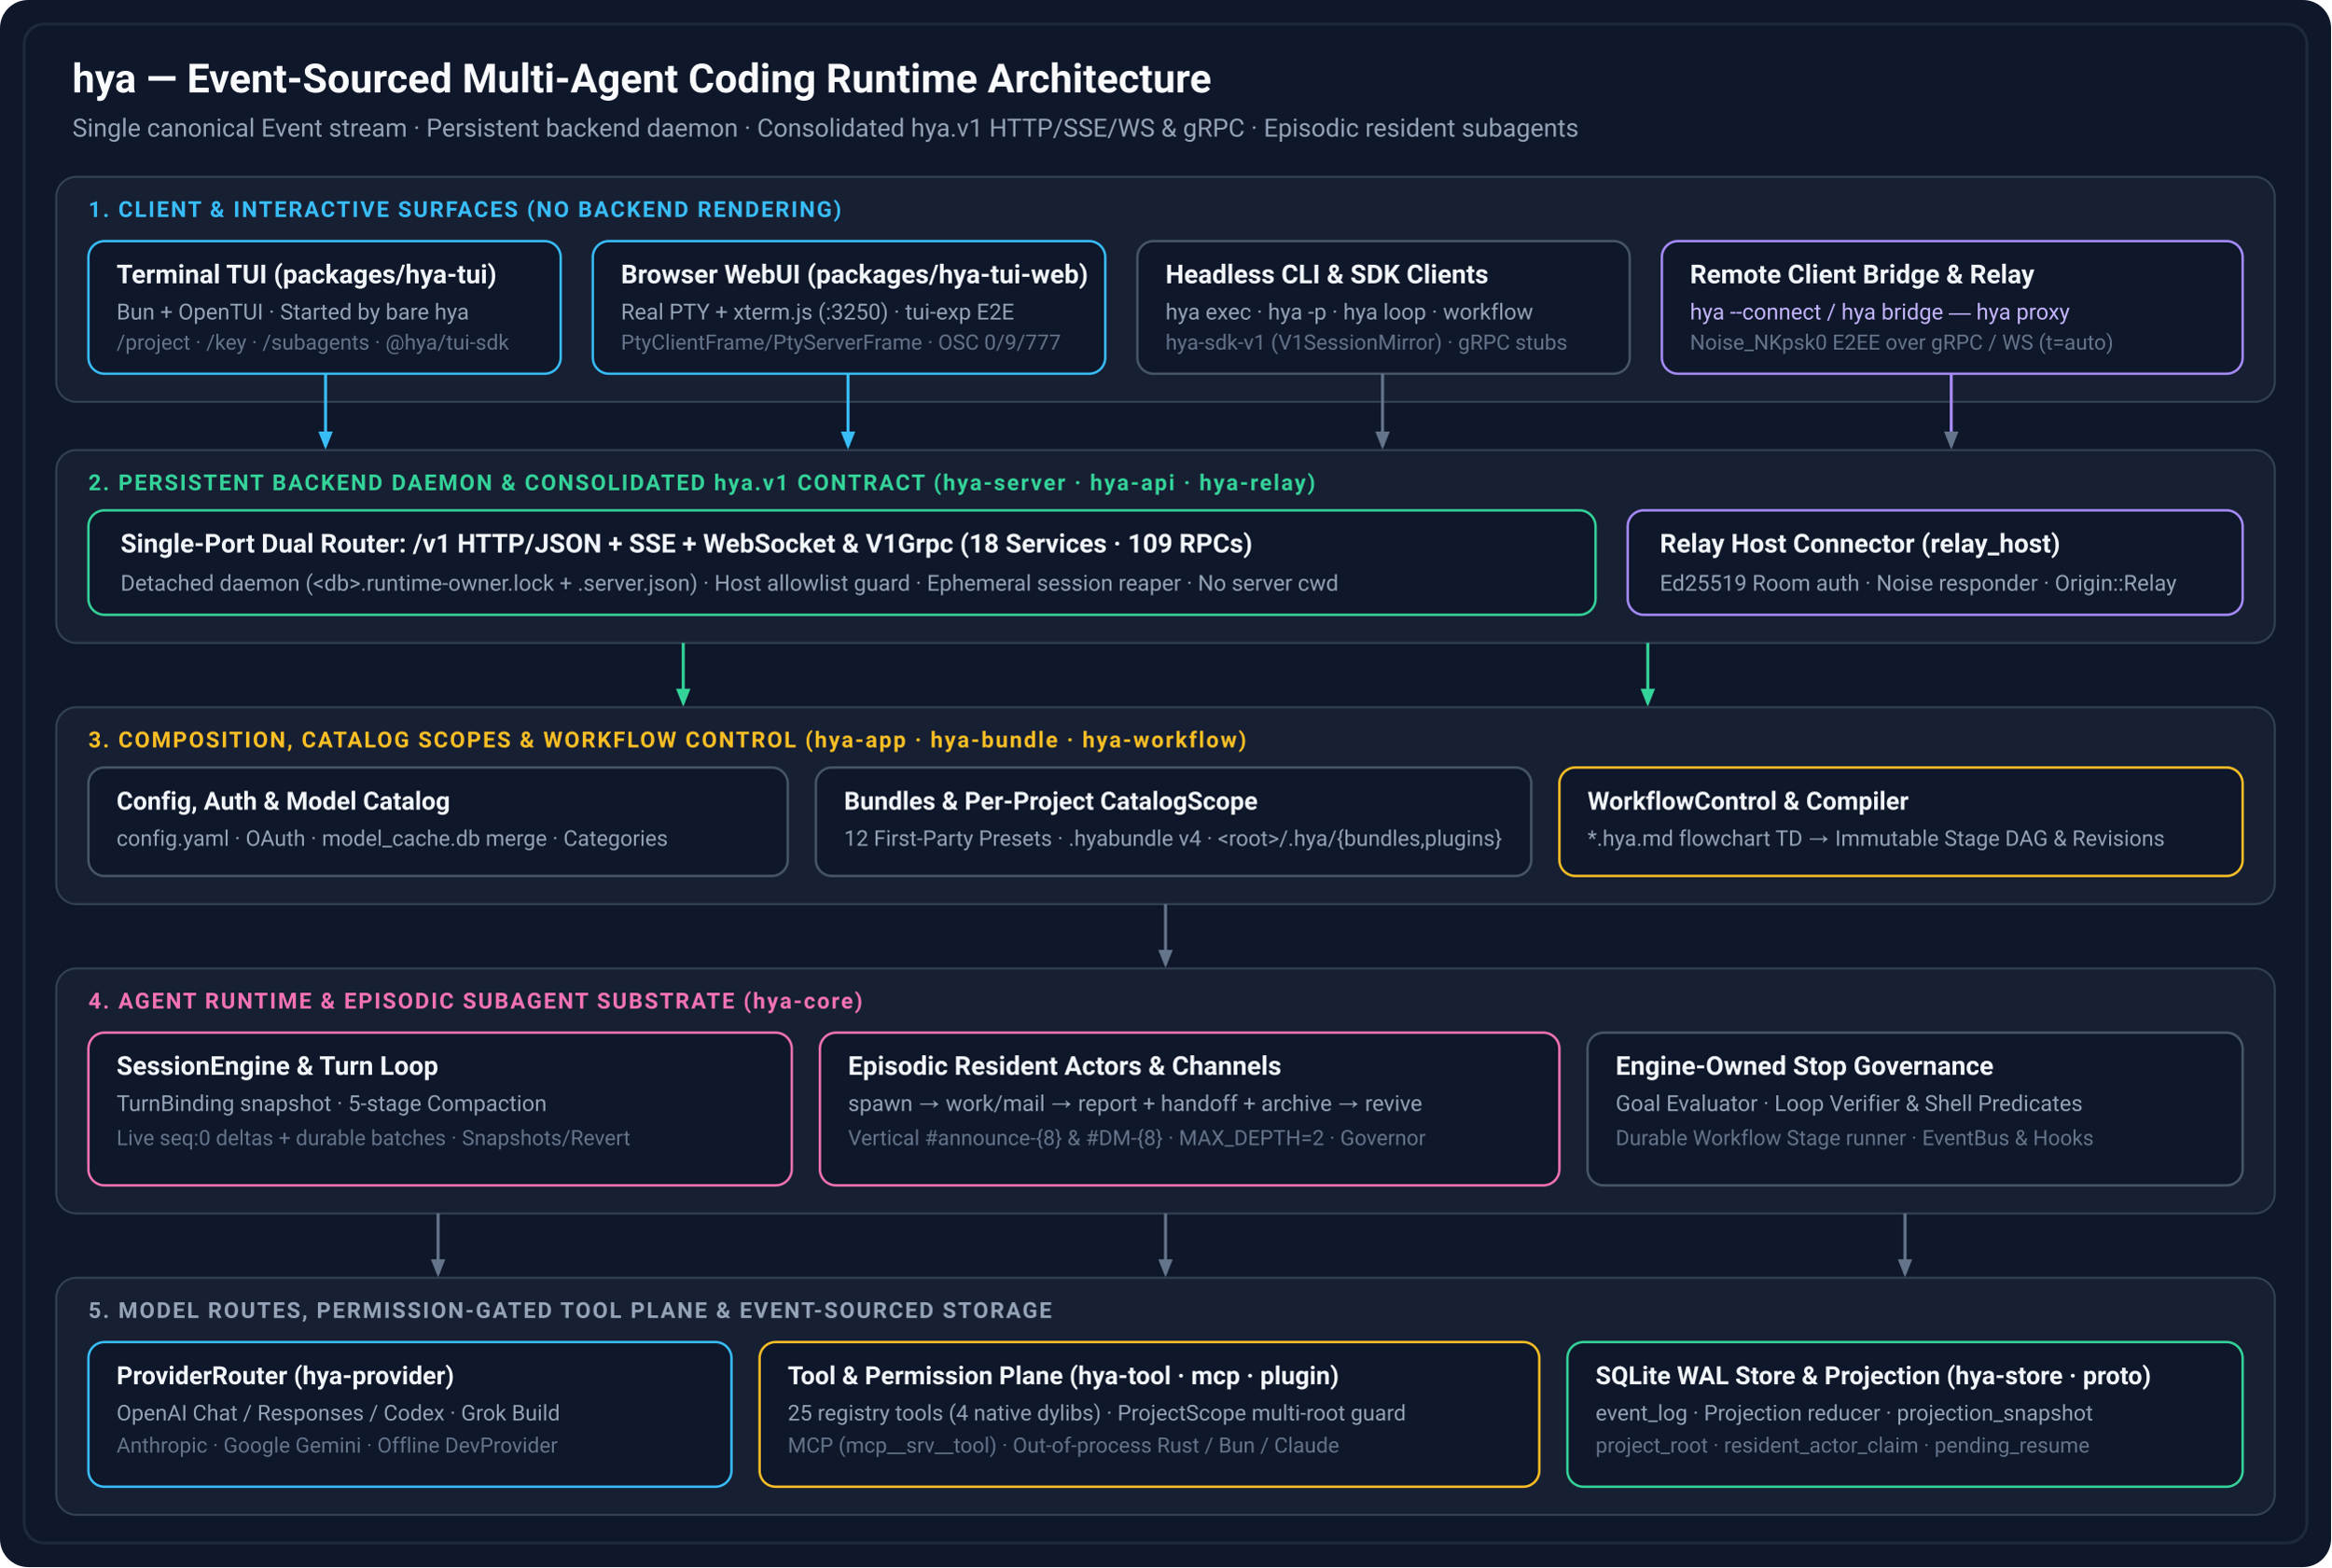
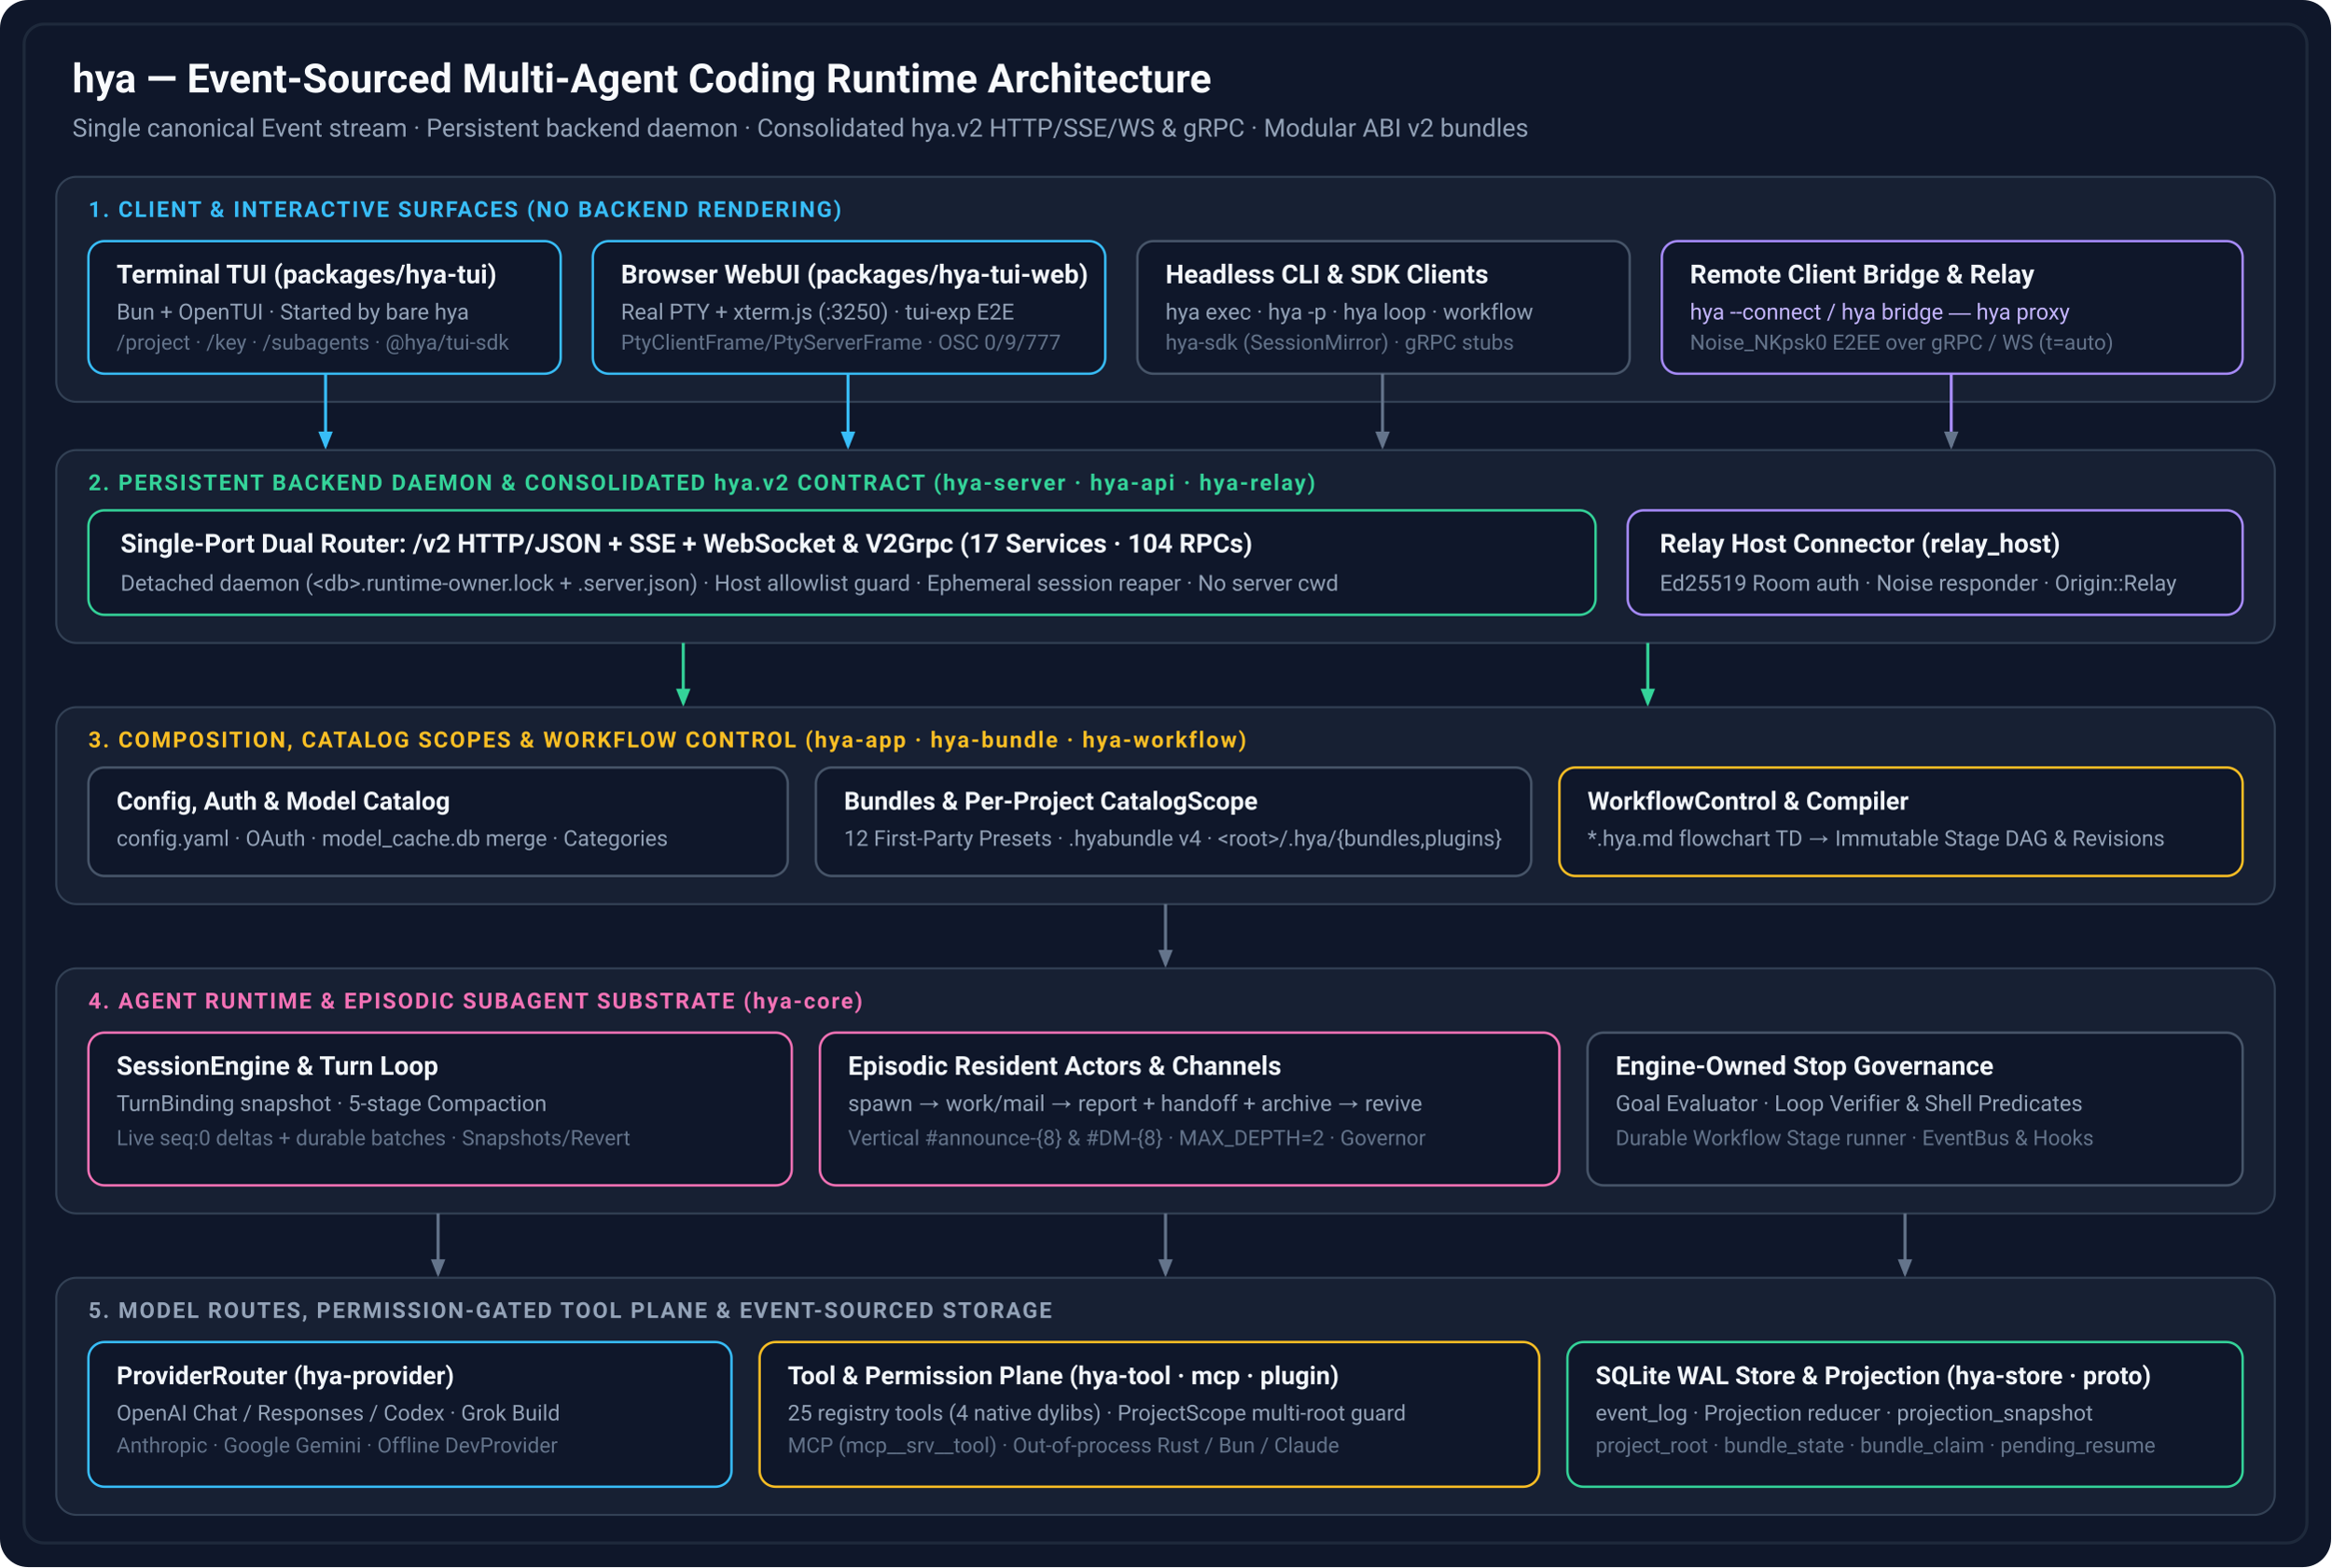
<svg xmlns="http://www.w3.org/2000/svg" viewBox="0 0 1160 780" width="1160" height="780" font-family="ui-sans-serif, system-ui, -apple-system, 'Segoe UI', Roboto, Helvetica, Arial, sans-serif">
  <defs>
    <marker id="arrow" viewBox="0 0 10 10" refX="8" refY="5" markerWidth="6" markerHeight="6" orient="auto-start-reverse">
      <path d="M 0 1 L 10 5 L 0 9 z" fill="#64748b" />
    </marker>
    <marker id="arrow-accent" viewBox="0 0 10 10" refX="8" refY="5" markerWidth="6" markerHeight="6" orient="auto-start-reverse">
      <path d="M 0 1 L 10 5 L 0 9 z" fill="#38bdf8" />
    </marker>
    <marker id="arrow-emerald" viewBox="0 0 10 10" refX="8" refY="5" markerWidth="6" markerHeight="6" orient="auto-start-reverse">
      <path d="M 0 1 L 10 5 L 0 9 z" fill="#34d399" />
    </marker>
  </defs>
  <rect width="1160" height="780" rx="14" fill="#0f172a" />
  <rect x="12" y="12" width="1136" height="756" rx="10" fill="none" stroke="#1e293b" stroke-width="1.5" />
  <text x="36" y="46" fill="#f8fafc" font-size="20" font-weight="700">hya  —  Event-Sourced Multi-Agent Coding Runtime Architecture</text>
-   <text x="36" y="68" fill="#94a3b8" font-size="12.5">Single canonical Event stream · Persistent backend daemon · Consolidated hya.v1 HTTP/SSE/WS &amp; gRPC · Episodic resident subagents</text>
+   <text x="36" y="68" fill="#94a3b8" font-size="12.5">Single canonical Event stream · Persistent backend daemon · Consolidated hya.v2 HTTP/SSE/WS &amp; gRPC · Modular ABI v2 bundles</text>
  <rect x="28" y="88" width="1104" height="112" rx="10" fill="#1e293b" fill-opacity="0.55" stroke="#334155" />
  <text x="44" y="108" fill="#38bdf8" font-size="11" font-weight="700" letter-spacing="0.08em">1. CLIENT &amp; INTERACTIVE SURFACES (NO BACKEND RENDERING)</text>
  <rect x="44" y="120" width="235" height="66" rx="8" fill="#0f172a" stroke="#38bdf8" stroke-width="1.2" />
  <text x="58" y="141" fill="#f1f5f9" font-size="13" font-weight="600">Terminal TUI (packages/hya-tui)</text>
  <text x="58" y="159" fill="#94a3b8" font-size="11">Bun + OpenTUI · Started by bare hya</text>
  <text x="58" y="174" fill="#64748b" font-size="10.5">/project · /key · /subagents · @hya/tui-sdk</text>
  <rect x="295" y="120" width="255" height="66" rx="8" fill="#0f172a" stroke="#38bdf8" stroke-width="1.2" />
  <text x="309" y="141" fill="#f1f5f9" font-size="13" font-weight="600">Browser WebUI (packages/hya-tui-web)</text>
  <text x="309" y="159" fill="#94a3b8" font-size="11">Real PTY + xterm.js (:3250) · tui-exp E2E</text>
  <text x="309" y="174" fill="#64748b" font-size="10.5">PtyClientFrame/PtyServerFrame · OSC 0/9/777</text>
  <rect x="566" y="120" width="245" height="66" rx="8" fill="#0f172a" stroke="#475569" stroke-width="1.2" />
  <text x="580" y="141" fill="#f1f5f9" font-size="13" font-weight="600">Headless CLI &amp; SDK Clients</text>
  <text x="580" y="159" fill="#94a3b8" font-size="11">hya exec · hya -p · hya loop · workflow</text>
-   <text x="580" y="174" fill="#64748b" font-size="10.5">hya-sdk-v1 (V1SessionMirror) · gRPC stubs</text>
+   <text x="580" y="174" fill="#64748b" font-size="10.5">hya-sdk (SessionMirror) · gRPC stubs</text>
  <rect x="827" y="120" width="289" height="66" rx="8" fill="#0f172a" stroke="#a78bfa" stroke-width="1.2" />
  <text x="841" y="141" fill="#f1f5f9" font-size="13" font-weight="600">Remote Client Bridge &amp; Relay</text>
  <text x="841" y="159" fill="#c4b5fd" font-size="11">hya --connect / hya bridge ─ hya proxy</text>
  <text x="841" y="174" fill="#64748b" font-size="10.5">Noise_NKpsk0 E2EE over gRPC / WS (t=auto)</text>
  <line x1="162" y1="186" x2="162" y2="222" stroke="#38bdf8" stroke-width="1.5" marker-end="url(#arrow-accent)" />
  <line x1="422" y1="186" x2="422" y2="222" stroke="#38bdf8" stroke-width="1.5" marker-end="url(#arrow-accent)" />
  <line x1="688" y1="186" x2="688" y2="222" stroke="#64748b" stroke-width="1.5" marker-end="url(#arrow)" />
  <line x1="971" y1="186" x2="971" y2="222" stroke="#a78bfa" stroke-width="1.5" marker-end="url(#arrow)" />
  <rect x="28" y="224" width="1104" height="96" rx="10" fill="#1e293b" fill-opacity="0.55" stroke="#334155" />
-   <text x="44" y="244" fill="#34d399" font-size="11" font-weight="700" letter-spacing="0.08em">2. PERSISTENT BACKEND DAEMON &amp; CONSOLIDATED hya.v1 CONTRACT (hya-server · hya-api · hya-relay)</text>
+   <text x="44" y="244" fill="#34d399" font-size="11" font-weight="700" letter-spacing="0.08em">2. PERSISTENT BACKEND DAEMON &amp; CONSOLIDATED hya.v2 CONTRACT (hya-server · hya-api · hya-relay)</text>
  <rect x="44" y="254" width="750" height="52" rx="8" fill="#0f172a" stroke="#34d399" stroke-width="1.2" />
-   <text x="60" y="275" fill="#f1f5f9" font-size="13" font-weight="600">Single-Port Dual Router: /v1 HTTP/JSON + SSE + WebSocket &amp; V1Grpc (18 Services · 109 RPCs)</text>
+   <text x="60" y="275" fill="#f1f5f9" font-size="13" font-weight="600">Single-Port Dual Router: /v2 HTTP/JSON + SSE + WebSocket &amp; V2Grpc (17 Services · 104 RPCs)</text>
  <text x="60" y="294" fill="#94a3b8" font-size="11">Detached daemon (&lt;db&gt;.runtime-owner.lock + .server.json) · Host allowlist guard · Ephemeral session reaper · No server cwd</text>
  <rect x="810" y="254" width="306" height="52" rx="8" fill="#0f172a" stroke="#a78bfa" stroke-width="1.2" />
  <text x="826" y="275" fill="#f1f5f9" font-size="13" font-weight="600">Relay Host Connector (relay_host)</text>
  <text x="826" y="294" fill="#94a3b8" font-size="11">Ed25519 Room auth · Noise responder · Origin::Relay</text>
  <line x1="340" y1="320" x2="340" y2="350" stroke="#34d399" stroke-width="1.5" marker-end="url(#arrow-emerald)" />
  <line x1="820" y1="320" x2="820" y2="350" stroke="#34d399" stroke-width="1.5" marker-end="url(#arrow-emerald)" />
  <rect x="28" y="352" width="1104" height="98" rx="10" fill="#1e293b" fill-opacity="0.55" stroke="#334155" />
  <text x="44" y="372" fill="#fbbf24" font-size="11" font-weight="700" letter-spacing="0.08em">3. COMPOSITION, CATALOG SCOPES &amp; WORKFLOW CONTROL (hya-app · hya-bundle · hya-workflow)</text>
  <rect x="44" y="382" width="348" height="54" rx="8" fill="#0f172a" stroke="#475569" stroke-width="1.2" />
  <text x="58" y="403" fill="#f1f5f9" font-size="12.5" font-weight="600">Config, Auth &amp; Model Catalog</text>
  <text x="58" y="421" fill="#94a3b8" font-size="10.8">config.yaml · OAuth · model_cache.db merge · Categories</text>
  <rect x="406" y="382" width="356" height="54" rx="8" fill="#0f172a" stroke="#475569" stroke-width="1.2" />
  <text x="420" y="403" fill="#f1f5f9" font-size="12.5" font-weight="600">Bundles &amp; Per-Project CatalogScope</text>
  <text x="420" y="421" fill="#94a3b8" font-size="10.8">12 First-Party Presets · .hyabundle v4 · &lt;root&gt;/.hya/{bundles,plugins}</text>
  <rect x="776" y="382" width="340" height="54" rx="8" fill="#0f172a" stroke="#fbbf24" stroke-width="1.2" />
  <text x="790" y="403" fill="#f1f5f9" font-size="12.5" font-weight="600">WorkflowControl &amp; Compiler</text>
  <text x="790" y="421" fill="#94a3b8" font-size="10.8">*.hya.md flowchart TD → Immutable Stage DAG &amp; Revisions</text>
  <line x1="580" y1="450" x2="580" y2="480" stroke="#64748b" stroke-width="1.5" marker-end="url(#arrow)" />
  <rect x="28" y="482" width="1104" height="122" rx="10" fill="#1e293b" fill-opacity="0.55" stroke="#334155" />
  <text x="44" y="502" fill="#f472b6" font-size="11" font-weight="700" letter-spacing="0.08em">4. AGENT RUNTIME &amp; EPISODIC SUBAGENT SUBSTRATE (hya-core)</text>
  <rect x="44" y="514" width="350" height="76" rx="8" fill="#0f172a" stroke="#f472b6" stroke-width="1.2" />
  <text x="58" y="535" fill="#f1f5f9" font-size="13" font-weight="600">SessionEngine &amp; Turn Loop</text>
  <text x="58" y="553" fill="#94a3b8" font-size="11">TurnBinding snapshot · 5-stage Compaction</text>
  <text x="58" y="570" fill="#64748b" font-size="10.5">Live seq:0 deltas + durable batches · Snapshots/Revert</text>
  <rect x="408" y="514" width="368" height="76" rx="8" fill="#0f172a" stroke="#f472b6" stroke-width="1.2" />
  <text x="422" y="535" fill="#f1f5f9" font-size="13" font-weight="600">Episodic Resident Actors &amp; Channels</text>
  <text x="422" y="553" fill="#94a3b8" font-size="11">spawn → work/mail → report + handoff + archive → revive</text>
  <text x="422" y="570" fill="#64748b" font-size="10.5">Vertical #announce-{8} &amp; #DM-{8} · MAX_DEPTH=2 · Governor</text>
  <rect x="790" y="514" width="326" height="76" rx="8" fill="#0f172a" stroke="#475569" stroke-width="1.2" />
  <text x="804" y="535" fill="#f1f5f9" font-size="13" font-weight="600">Engine-Owned Stop Governance</text>
  <text x="804" y="553" fill="#94a3b8" font-size="11">Goal Evaluator · Loop Verifier &amp; Shell Predicates</text>
  <text x="804" y="570" fill="#64748b" font-size="10.5">Durable Workflow Stage runner · EventBus &amp; Hooks</text>
  <line x1="218" y1="604" x2="218" y2="634" stroke="#64748b" stroke-width="1.5" marker-end="url(#arrow)" />
  <line x1="580" y1="604" x2="580" y2="634" stroke="#64748b" stroke-width="1.5" marker-end="url(#arrow)" />
  <line x1="948" y1="604" x2="948" y2="634" stroke="#64748b" stroke-width="1.5" marker-end="url(#arrow)" />
  <rect x="28" y="636" width="1104" height="118" rx="10" fill="#1e293b" fill-opacity="0.55" stroke="#334155" />
  <text x="44" y="656" fill="#94a3b8" font-size="11" font-weight="700" letter-spacing="0.08em">5. MODEL ROUTES, PERMISSION-GATED TOOL PLANE &amp; EVENT-SOURCED STORAGE</text>
  <rect x="44" y="668" width="320" height="72" rx="8" fill="#0f172a" stroke="#38bdf8" stroke-width="1.2" />
  <text x="58" y="689" fill="#f1f5f9" font-size="12.5" font-weight="600">ProviderRouter (hya-provider)</text>
  <text x="58" y="707" fill="#94a3b8" font-size="10.8">OpenAI Chat / Responses / Codex · Grok Build</text>
  <text x="58" y="723" fill="#64748b" font-size="10.5">Anthropic · Google Gemini · Offline DevProvider</text>
  <rect x="378" y="668" width="388" height="72" rx="8" fill="#0f172a" stroke="#fbbf24" stroke-width="1.2" />
  <text x="392" y="689" fill="#f1f5f9" font-size="12.5" font-weight="600">Tool &amp; Permission Plane (hya-tool · mcp · plugin)</text>
  <text x="392" y="707" fill="#94a3b8" font-size="10.8">25 registry tools (4 native dylibs) · ProjectScope multi-root guard</text>
  <text x="392" y="723" fill="#64748b" font-size="10.5">MCP (mcp__srv__tool) · Out-of-process Rust / Bun / Claude</text>
  <rect x="780" y="668" width="336" height="72" rx="8" fill="#0f172a" stroke="#34d399" stroke-width="1.2" />
  <text x="794" y="689" fill="#f1f5f9" font-size="12.5" font-weight="600">SQLite WAL Store &amp; Projection (hya-store · proto)</text>
  <text x="794" y="707" fill="#94a3b8" font-size="10.8">event_log · Projection reducer · projection_snapshot</text>
-   <text x="794" y="723" fill="#64748b" font-size="10.5">project_root · resident_actor_claim · pending_resume</text>
+   <text x="794" y="723" fill="#64748b" font-size="10.5">project_root · bundle_state · bundle_claim · pending_resume</text>
</svg>
